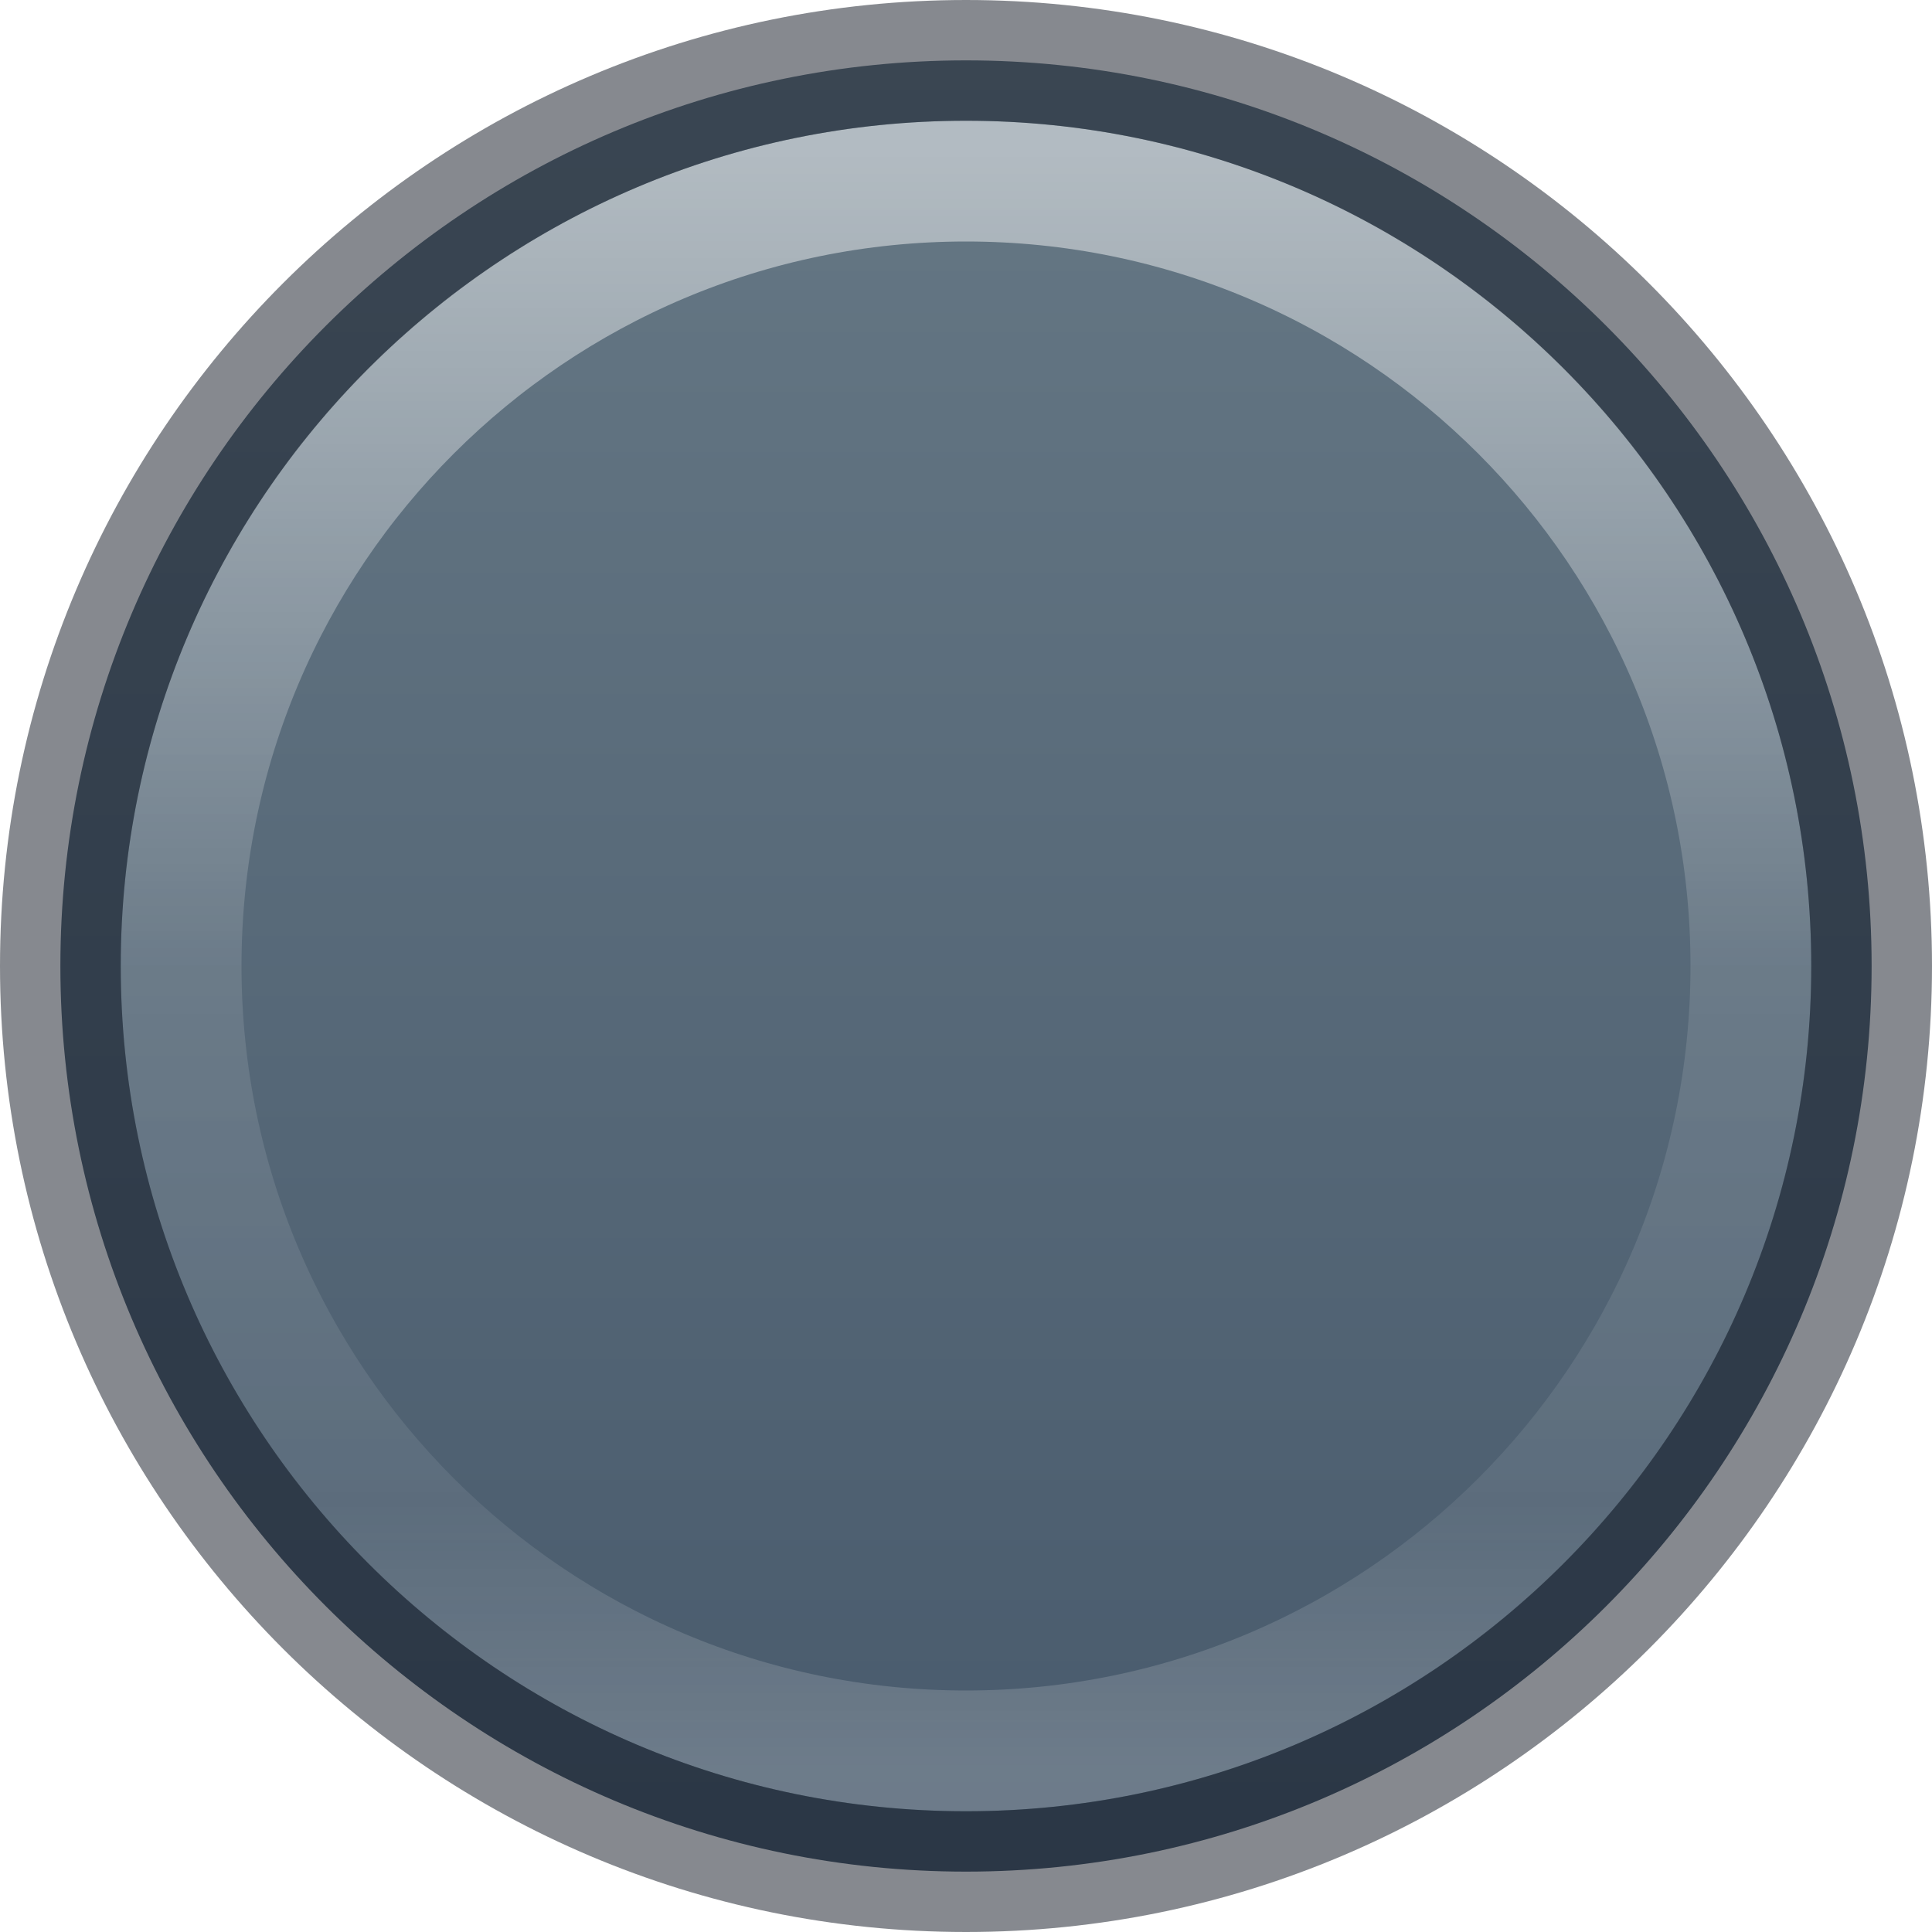
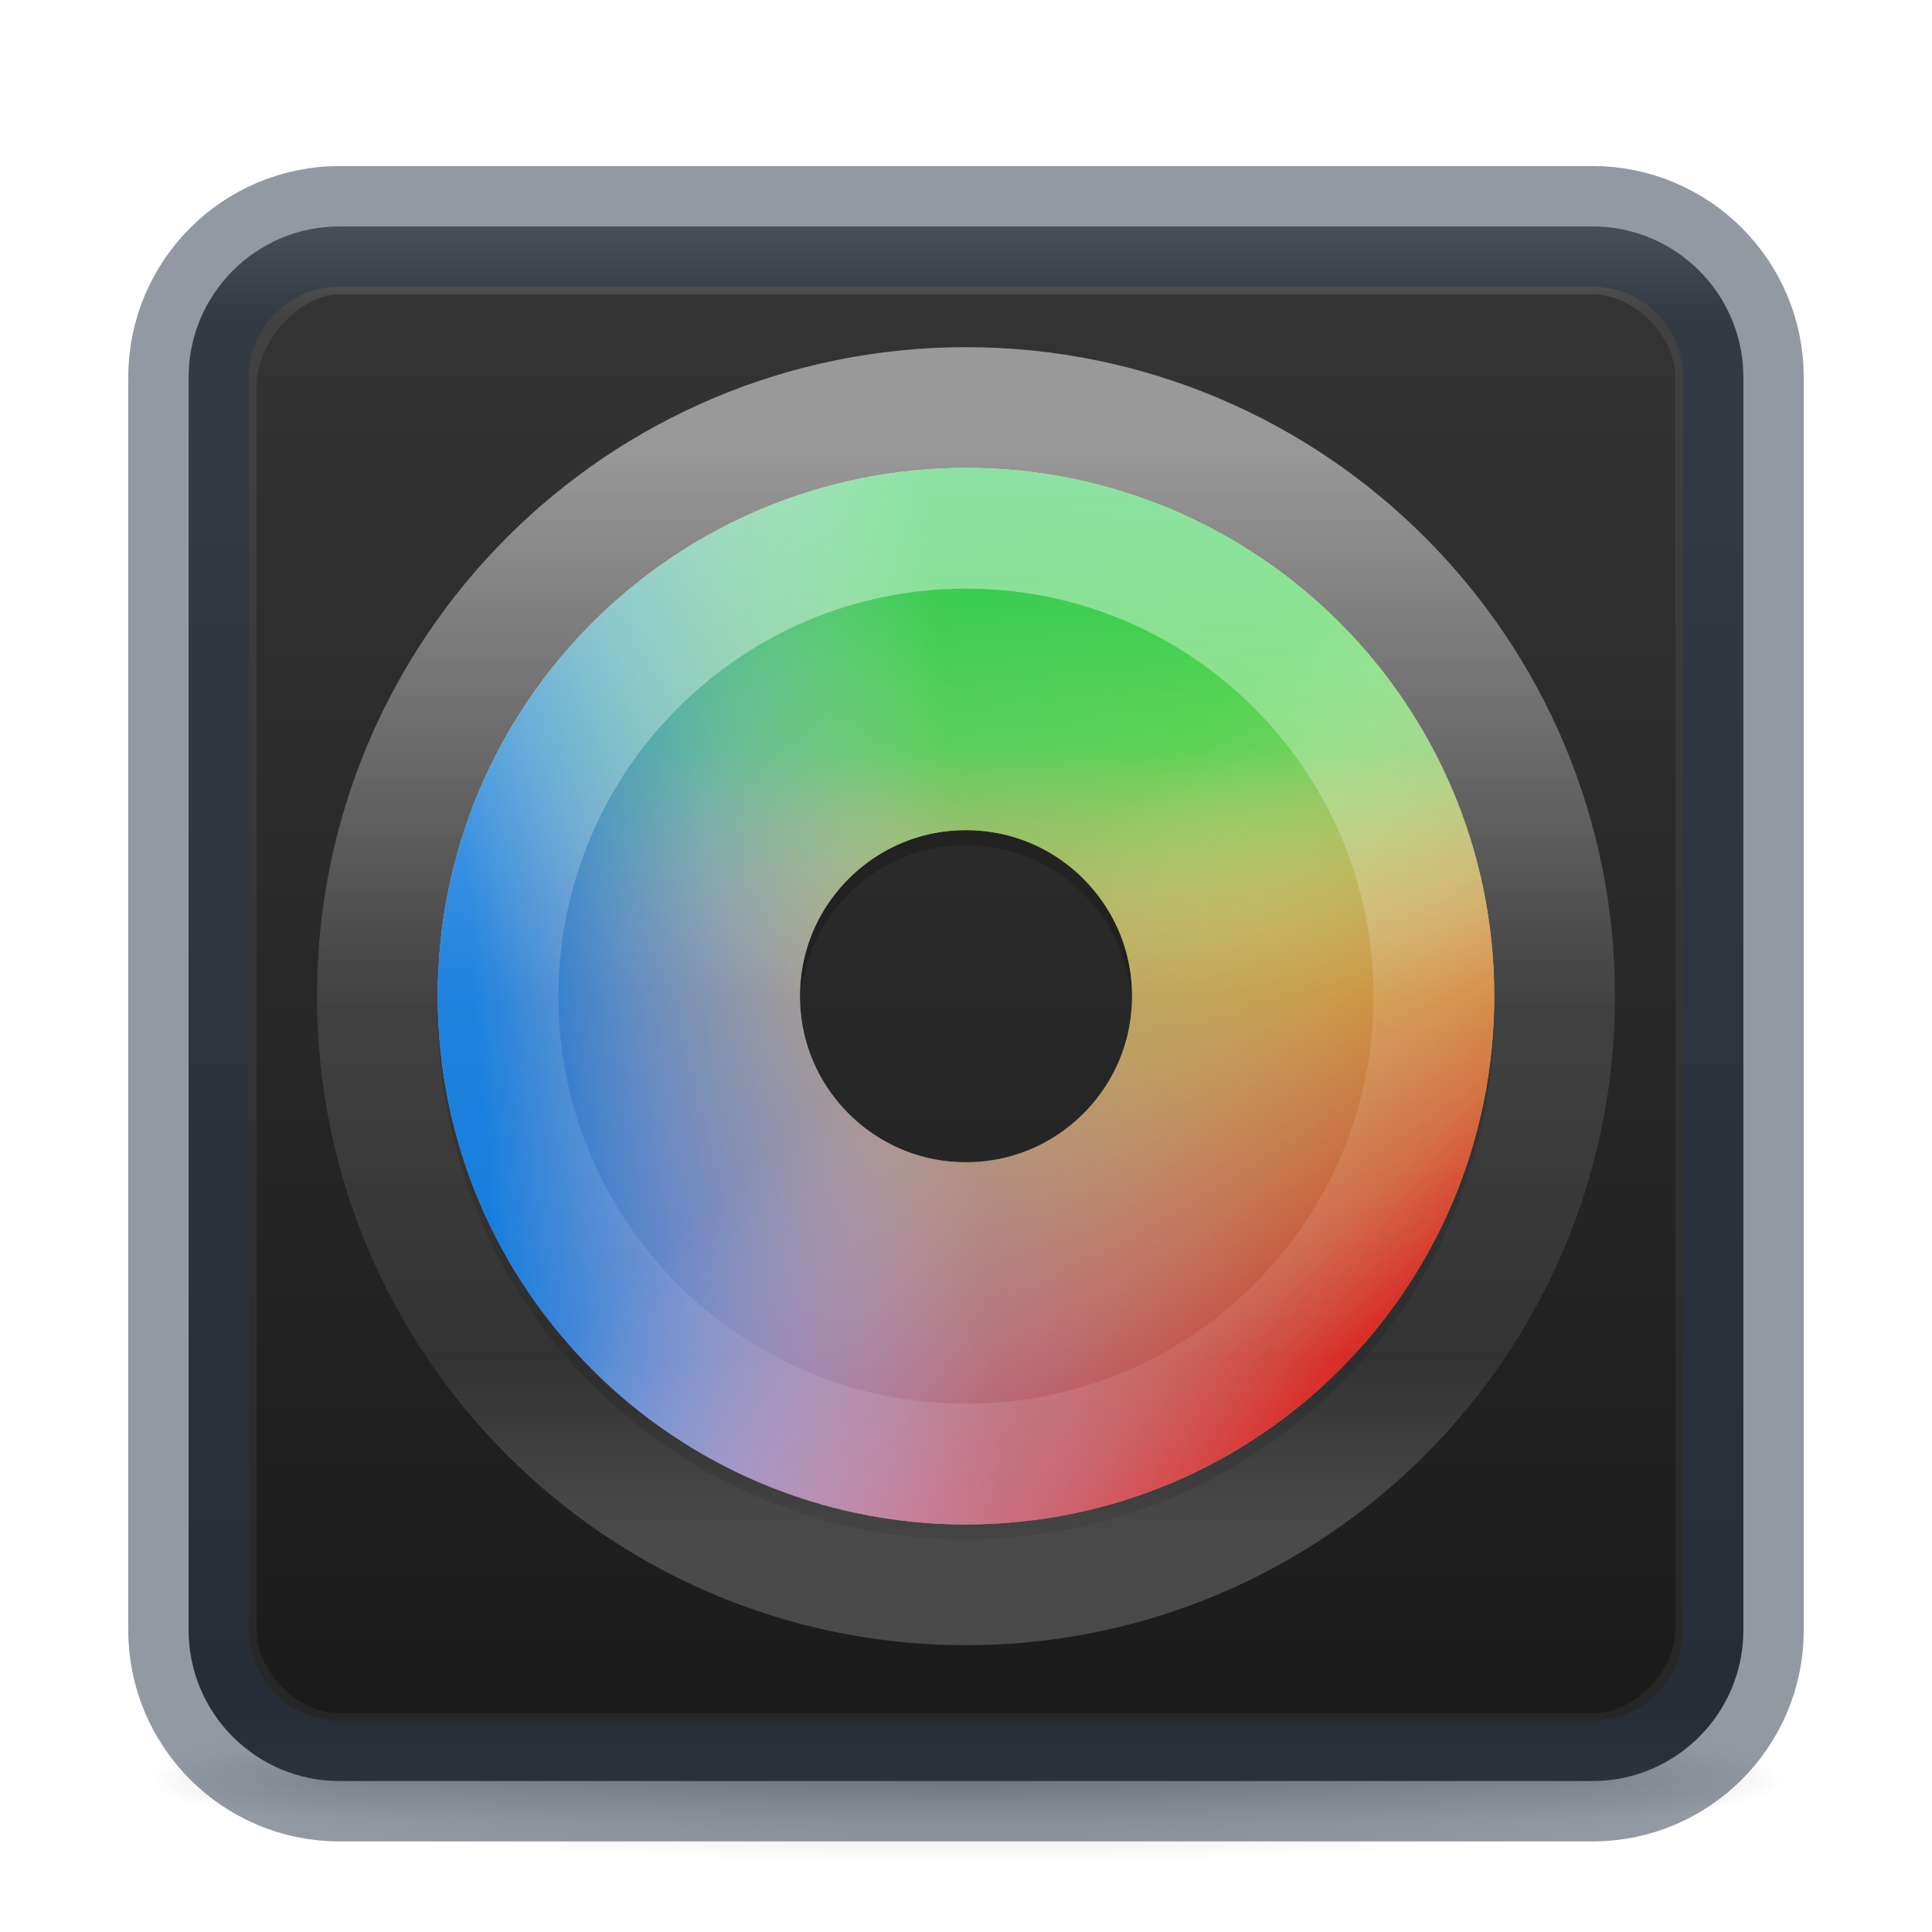
- <svg xmlns="http://www.w3.org/2000/svg" xmlns:ns1="http://www.openswatchbook.org/uri/2009/osb" xmlns:xlink="http://www.w3.org/1999/xlink" id="svg4212" height="16" width="16" version="1.1">
-   <defs id="defs4214">
-     <linearGradient id="linearGradient907">
-       <stop id="stop903" offset="0" style="stop-color:#667885;stop-opacity:1" />
-       <stop id="stop905" offset="1" style="stop-color:#485a6c;stop-opacity:1" />
+ <svg xmlns="http://www.w3.org/2000/svg" width="16" height="16" viewBox="0 0 16 16" fill="none">
+   <path opacity="0.2" d="M14.875 14.688C14.875 14.886 14.15 15.077 12.861 15.218C11.572 15.358 9.823 15.437 8 15.437C6.177 15.437 4.428 15.358 3.139 15.218C1.85 15.077 1.125 14.886 1.125 14.688C1.125 14.589 1.303 14.492 1.648 14.4C1.993 14.309 2.5 14.227 3.138 14.157C3.777 14.087 4.535 14.032 5.369 13.995C6.203 13.957 7.097 13.937 8 13.937C8.903 13.937 9.797 13.957 10.631 13.995C11.465 14.032 12.223 14.087 12.862 14.157C13.5 14.227 14.007 14.309 14.352 14.4C14.697 14.492 14.875 14.589 14.875 14.688V14.688Z" fill="url(#paint0_radial)" />
+   <g opacity="0.4">
+     <path opacity="0.4" d="M14.75 14.438H12.974V15.062H14.75V14.438Z" fill="url(#paint1_radial)" />
+     <path opacity="0.4" d="M1.25 15.062H3.026V14.438H1.25V15.062Z" fill="url(#paint2_radial)" />
+     <path opacity="0.4" d="M12.974 14.438H3.026V15.062H12.974V14.438Z" fill="url(#paint3_linear)" />
+   </g>
+   <path d="M13.188 1.875H2.812C2.122 1.875 1.562 2.435 1.562 3.125V13.5C1.562 14.19 2.122 14.75 2.812 14.75H13.188C13.878 14.75 14.438 14.19 14.438 13.5V3.125C14.438 2.435 13.878 1.875 13.188 1.875Z" fill="url(#paint4_linear)" />
+   <path opacity="0.3" d="M13.188 1.938H2.812C2.191 1.938 1.625 2.566 1.625 3.188V13.5C1.625 14.121 2.191 14.688 2.812 14.688H13.188C13.809 14.688 14.375 14.121 14.375 13.5V3.125C14.375 2.504 13.809 1.938 13.188 1.938Z" stroke="url(#paint5_linear)" stroke-linecap="round" stroke-linejoin="round" />
+   <path opacity="0.5" d="M13.188 1.875H2.812C2.122 1.875 1.562 2.435 1.562 3.125V13.5C1.562 14.19 2.122 14.75 2.812 14.75H13.188C13.878 14.75 14.438 14.19 14.438 13.5V3.125C14.438 2.435 13.878 1.875 13.188 1.875Z" stroke="#273445" stroke-linecap="round" stroke-linejoin="round" />
+   <circle cx="8" cy="8.375" r="2.875" stroke="black" stroke-opacity="0.15" stroke-width="3" />
+   <circle cx="8" cy="8.375" r="2.875" stroke="black" stroke-opacity="0.07" stroke-width="3" />
+   <circle cx="8" cy="8.25" r="2.875" stroke="url(#paint6_linear)" stroke-width="3" />
+   <circle cx="8" cy="8.25" r="2.875" stroke="url(#paint7_linear)" stroke-width="3" />
+   <circle cx="8" cy="8.25" r="2.875" stroke="url(#paint8_linear)" stroke-width="3" />
+   <circle cx="8" cy="8.25" r="2.875" stroke="url(#paint9_linear)" stroke-width="3" />
+   <circle cx="8" cy="8.25" r="2.875" stroke="black" stroke-opacity="0.15" stroke-width="3" />
+   <circle opacity="0.5" cx="8" cy="8.25" r="4.375" stroke="url(#paint10_linear)" stroke-width="2" stroke-linecap="round" stroke-linejoin="round" />
+   <defs>
+     <radialGradient id="paint0_radial" cx="0" cy="0" r="1" gradientUnits="userSpaceOnUse" gradientTransform="translate(8 14.6875) scale(6.875 0.75)">
+       <stop />
+       <stop offset="1" stop-opacity="0" />
+     </radialGradient>
+     <radialGradient id="paint1_radial" cx="0" cy="0" r="1" gradientUnits="userSpaceOnUse" gradientTransform="translate(12.9712 14.75) scale(1.77968 0.3125)">
+       <stop stop-color="#181818" />
+       <stop offset="1" stop-color="#181818" stop-opacity="0" />
+     </radialGradient>
+     <radialGradient id="paint2_radial" cx="0" cy="0" r="1" gradientUnits="userSpaceOnUse" gradientTransform="translate(3.0288 14.75) rotate(180) scale(1.77968 0.3125)">
+       <stop stop-color="#181818" />
+       <stop offset="1" stop-color="#181818" stop-opacity="0" />
+     </radialGradient>
+     <linearGradient id="paint3_linear" x1="8.376" y1="15.065" x2="8.376" y2="14.438" gradientUnits="userSpaceOnUse">
+       <stop stop-color="#181818" stop-opacity="0" />
+       <stop offset="0.5" stop-color="#181818" />
+       <stop offset="1" stop-color="#181818" stop-opacity="0" />
    </linearGradient>
-     <linearGradient id="linearGradient4332">
-       <stop style="stop-color:#ffffff;stop-opacity:1;" offset="0" id="stop4335" />
-       <stop style="stop-color:#ffffff;stop-opacity:0;" offset="1" id="stop4337" />
+     <linearGradient id="paint4_linear" x1="7.859" y1="1.926" x2="7.859" y2="14.741" gradientUnits="userSpaceOnUse">
+       <stop stop-color="#353535" />
+       <stop offset="1" stop-color="#1A1A1A" />
    </linearGradient>
-     <linearGradient ns1:paint="solid" id="linearGradient4526">
-       <stop id="stop4528" offset="0" style="stop-color:#ffffff;stop-opacity:1;" />
+     <linearGradient id="paint5_linear" x1="8" y1="1.765" x2="8" y2="14.86" gradientUnits="userSpaceOnUse">
+       <stop stop-color="white" />
+       <stop offset="0.063" stop-color="white" stop-opacity="0.235" />
+       <stop offset="0.951" stop-color="white" stop-opacity="0.157" />
+       <stop offset="1" stop-color="white" stop-opacity="0.392" />
    </linearGradient>
-     <linearGradient id="linearGradient4011-4">
-       <stop offset="0" style="stop-color:#ffffff;stop-opacity:1" id="stop4013-8" />
-       <stop offset="0.508" style="stop-color:#ffffff;stop-opacity:0.235" id="stop4015-5" />
-       <stop offset="0.835" style="stop-color:#ffffff;stop-opacity:0.157" id="stop4017-6" />
-       <stop offset="1" style="stop-color:#ffffff;stop-opacity:0.392" id="stop4019-1" />
+     <linearGradient id="paint6_linear" x1="4.938" y1="11.25" x2="10.812" y2="4.812" gradientUnits="userSpaceOnUse">
+       <stop stop-color="#A56DE2" />
+       <stop offset="1" stop-color="#FAFF00" />
    </linearGradient>
-     <linearGradient xlink:href="#linearGradient4011-4" id="linearGradient3089" gradientUnits="userSpaceOnUse" gradientTransform="matrix(0.3513513,0,0,0.3513513,-17.20367,-0.9092997)" x1="71.204" y1="6.238" x2="71.204" y2="44.341" />
-     <linearGradient x1="3.5" y1="23" x2="47.5" y2="23" id="linearGradient4362" xlink:href="#linearGradient4804" gradientUnits="userSpaceOnUse" gradientTransform="matrix(0,0.3257817,0.3257234,0,0.5287386,-0.4153915)" />
-     <linearGradient id="linearGradient4804">
-       <stop id="stop4806" style="stop-color:#ffffff;stop-opacity:0" offset="0" />
-       <stop offset="0.292" style="stop-color:#ffffff;stop-opacity:0.851;" id="stop4808" />
-       <stop id="stop4812" style="stop-color:#ffffff;stop-opacity:0.127" offset="0.457" />
-       <stop offset="0.725" style="stop-color:#ffffff;stop-opacity:0.273" id="stop4818" />
-       <stop offset="0.84" style="stop-color:#ffffff;stop-opacity:1" id="stop4816" />
-       <stop id="stop4810" style="stop-color:#ffffff;stop-opacity:0" offset="1" />
+     <linearGradient id="paint7_linear" x1="8" y1="3.875" x2="8" y2="8.25" gradientUnits="userSpaceOnUse">
+       <stop stop-color="#21E959" />
+       <stop offset="0.531" stop-color="#42FF77" stop-opacity="0.74" />
+       <stop offset="1" stop-color="white" stop-opacity="0" />
    </linearGradient>
-     <linearGradient x1="47.1" y1="27.262" x2="4.287" y2="27.243" id="linearGradient4355" xlink:href="#linearGradient4820" gradientUnits="userSpaceOnUse" gradientTransform="matrix(0.2303212,0.2303625,-0.2303212,0.2303625,7.444574,-3.280538)" />
-     <linearGradient id="linearGradient4820">
-       <stop offset="0" style="stop-color:#ffffff;stop-opacity:0" id="stop4822" />
-       <stop id="stop4824" style="stop-color:#ffffff;stop-opacity:0.851;" offset="0.143" />
-       <stop offset="0.346" style="stop-color:#ffffff;stop-opacity:0.127" id="stop4826" />
-       <stop id="stop4928" style="stop-color:#ffffff;stop-opacity:1" offset="0.436" />
-       <stop offset="0.581" style="stop-color:#ffffff;stop-opacity:0.205" id="stop4930" />
-       <stop id="stop4828" style="stop-color:#ffffff;stop-opacity:0.273" offset="0.725" />
-       <stop id="stop4830" style="stop-color:#ffffff;stop-opacity:1" offset="0.84" />
-       <stop offset="1" style="stop-color:#ffffff;stop-opacity:0" id="stop4832" />
+     <linearGradient id="paint8_linear" x1="3.938" y1="8.25" x2="8" y2="7.938" gradientUnits="userSpaceOnUse">
+       <stop stop-color="#0085FF" />
+       <stop offset="1" stop-color="white" stop-opacity="0" />
    </linearGradient>
-     <linearGradient x1="4.49" y1="23" x2="47.5" y2="23" id="linearGradient4344" xlink:href="#linearGradient4834" gradientUnits="userSpaceOnUse" gradientTransform="matrix(0.3257234,0,0,-0.3257817,-0.2855685,15.38503)" />
-     <linearGradient id="linearGradient4834">
-       <stop offset="0" style="stop-color:#ffffff;stop-opacity:0" id="stop4836" />
-       <stop id="stop4838" style="stop-color:#ffffff;stop-opacity:0.851;" offset="0.168" />
-       <stop offset="0.457" style="stop-color:#ffffff;stop-opacity:0.127" id="stop4840" />
-       <stop id="stop4842" style="stop-color:#ffffff;stop-opacity:0.273" offset="0.608" />
-       <stop id="stop4844" style="stop-color:#ffffff;stop-opacity:1" offset="0.693" />
-       <stop offset="1" style="stop-color:#ffffff;stop-opacity:0" id="stop4846" />
+     <linearGradient id="paint9_linear" x1="11.375" y1="11.438" x2="8" y2="7.938" gradientUnits="userSpaceOnUse">
+       <stop stop-color="#FF0000" />
+       <stop offset="0.234" stop-color="#FF3232" stop-opacity="0.6" />
+       <stop offset="1" stop-color="white" stop-opacity="0" />
    </linearGradient>
-     <linearGradient xlink:href="#linearGradient4914" id="linearGradient4898" gradientUnits="userSpaceOnUse" gradientTransform="matrix(0,0.3257817,0.3257234,0,-3.719709,-0.4153915)" x1="5.551" y1="58.276" x2="44.629" y2="22.18" />
-     <linearGradient id="linearGradient4914">
-       <stop id="stop4916" style="stop-color:#ffffff;stop-opacity:0" offset="0" />
-       <stop offset="0.143" style="stop-color:#ffffff;stop-opacity:0.851;" id="stop4918" />
-       <stop id="stop4920" style="stop-color:#ffffff;stop-opacity:0.127" offset="0.346" />
-       <stop offset="0.645" style="stop-color:#ffffff;stop-opacity:0.273" id="stop4922" />
-       <stop offset="0.728" style="stop-color:#ffffff;stop-opacity:1" id="stop4924" />
-       <stop id="stop4932" style="stop-color:#ffffff;stop-opacity:0.229" offset="0.809" />
-       <stop id="stop4926" style="stop-color:#ffffff;stop-opacity:0" offset="1" />
+     <linearGradient id="paint10_linear" x1="7.875" y1="3.728" x2="7.875" y2="12.739" gradientUnits="userSpaceOnUse">
+       <stop stop-color="white" />
+       <stop offset="0.508" stop-color="white" stop-opacity="0.235" />
+       <stop offset="0.835" stop-color="white" stop-opacity="0.157" />
+       <stop offset="1" stop-color="white" stop-opacity="0.392" />
    </linearGradient>
-     <linearGradient xlink:href="#linearGradient4914" id="linearGradient4946" gradientUnits="userSpaceOnUse" gradientTransform="matrix(0,-0.3257817,-0.3257234,0,13.78823,16.60391)" x1="5.551" y1="58.276" x2="44.629" y2="22.18" />
-     <linearGradient xlink:href="#linearGradient4952" id="linearGradient4950" gradientUnits="userSpaceOnUse" gradientTransform="matrix(0,0.3257817,0.3257234,0,-0.1224074,1.339423)" x1="25.177" y1="48.221" x2="40.761" y2="17.055" />
-     <linearGradient id="linearGradient4952">
-       <stop offset="0" style="stop-color:#ffffff;stop-opacity:0" id="stop4954" />
-       <stop id="stop4960" style="stop-color:#ffffff;stop-opacity:0.273" offset="0.448" />
-       <stop id="stop4962" style="stop-color:#ffffff;stop-opacity:1" offset="0.55" />
-       <stop offset="0.721" style="stop-color:#ffffff;stop-opacity:0.229" id="stop4964" />
-       <stop offset="1" style="stop-color:#ffffff;stop-opacity:0" id="stop4966" />
-     </linearGradient>
-     <radialGradient xlink:href="#linearGradient4332" id="radialGradient4339" cx="12.767" cy="21.351" fx="12.767" fy="21.351" r="1.722" gradientTransform="matrix(0.5172414,0,0,0.5173341,-0.2758621,-0.2781401)" gradientUnits="userSpaceOnUse" />
-     <radialGradient xlink:href="#linearGradient4332" id="radialGradient4341" cx="7.461" cy="11.572" fx="7.461" fy="11.572" r="1.722" gradientTransform="matrix(0.5172414,0,0,0.5173341,-0.2758621,-0.2772336)" gradientUnits="userSpaceOnUse" />
-     <radialGradient xlink:href="#linearGradient4332" id="radialGradient4343" cx="20.333" cy="25.393" fx="20.333" fy="25.393" r="1.722" gradientTransform="matrix(0.5172414,0,0,0.5173341,-0.2758621,-0.2785147)" gradientUnits="userSpaceOnUse" />
-     <radialGradient xlink:href="#linearGradient4332" id="radialGradient4345" cx="22.755" cy="10.93" fx="22.755" fy="10.93" r="1.722" gradientTransform="matrix(0.5172414,0,0,0.5173341,-0.2758621,-0.2771741)" gradientUnits="userSpaceOnUse" />
-     <linearGradient gradientTransform="rotate(90,8,8)" gradientUnits="userSpaceOnUse" y2="8" x2="15.5" y1="8" x1="0.5" id="linearGradient909" xlink:href="#linearGradient907" />
  </defs>
-   <path style="color:#000000;display:inline;overflow:visible;visibility:visible;fill:url(#linearGradient909);fill-opacity:1;fill-rule:nonzero;stroke:none;stroke-width:0.517;marker:none;enable-background:accumulate" id="path2555" d="m 15.5,8 c 0,-4.138 -3.362,-7.5 -7.5,-7.5 -4.138,0 -7.5,3.362 -7.5,7.5 0,4.138 3.362,7.5 7.5,7.5 C 12.138,15.5 15.5,12.138 15.5,8 Z" />
-   <path style="color:#000000;display:inline;overflow:visible;visibility:visible;opacity:0.5;fill:none;stroke:url(#linearGradient3089);stroke-width:1;stroke-linecap:round;stroke-linejoin:round;stroke-miterlimit:4;stroke-dasharray:none;stroke-dashoffset:0;stroke-opacity:1;marker:none;enable-background:accumulate" id="path8655" d="M 14.5,8 C 14.5,11.59 11.59,14.5 8,14.5 4.41,14.5 1.5,11.59 1.5,8 1.5,4.41 4.41,1.5 8,1.5 11.59,1.5 14.5,4.41 14.5,8 Z" />
-   <path style="color:#000000;clip-rule:nonzero;display:inline;overflow:visible;visibility:visible;opacity:0.5;isolation:auto;mix-blend-mode:normal;color-interpolation:sRGB;color-interpolation-filters:linearRGB;solid-color:#000000;solid-opacity:1;fill:none;fill-opacity:1;fill-rule:nonzero;stroke:#0e141f;stroke-width:1;stroke-linecap:butt;stroke-linejoin:miter;stroke-miterlimit:4;stroke-dasharray:none;stroke-dashoffset:0;stroke-opacity:1;marker:none;color-rendering:auto;image-rendering:auto;shape-rendering:auto;text-rendering:auto;enable-background:accumulate" id="path2555-6" d="m 8,0.5 c -4.138,0 -7.5,3.362 -7.5,7.5 0,4.138 3.362,7.5 7.5,7.5 4.138,0 7.5,-3.362 7.5,-7.5 0,-4.138 -3.362,-7.5 -7.5,-7.5 z" />
</svg>
